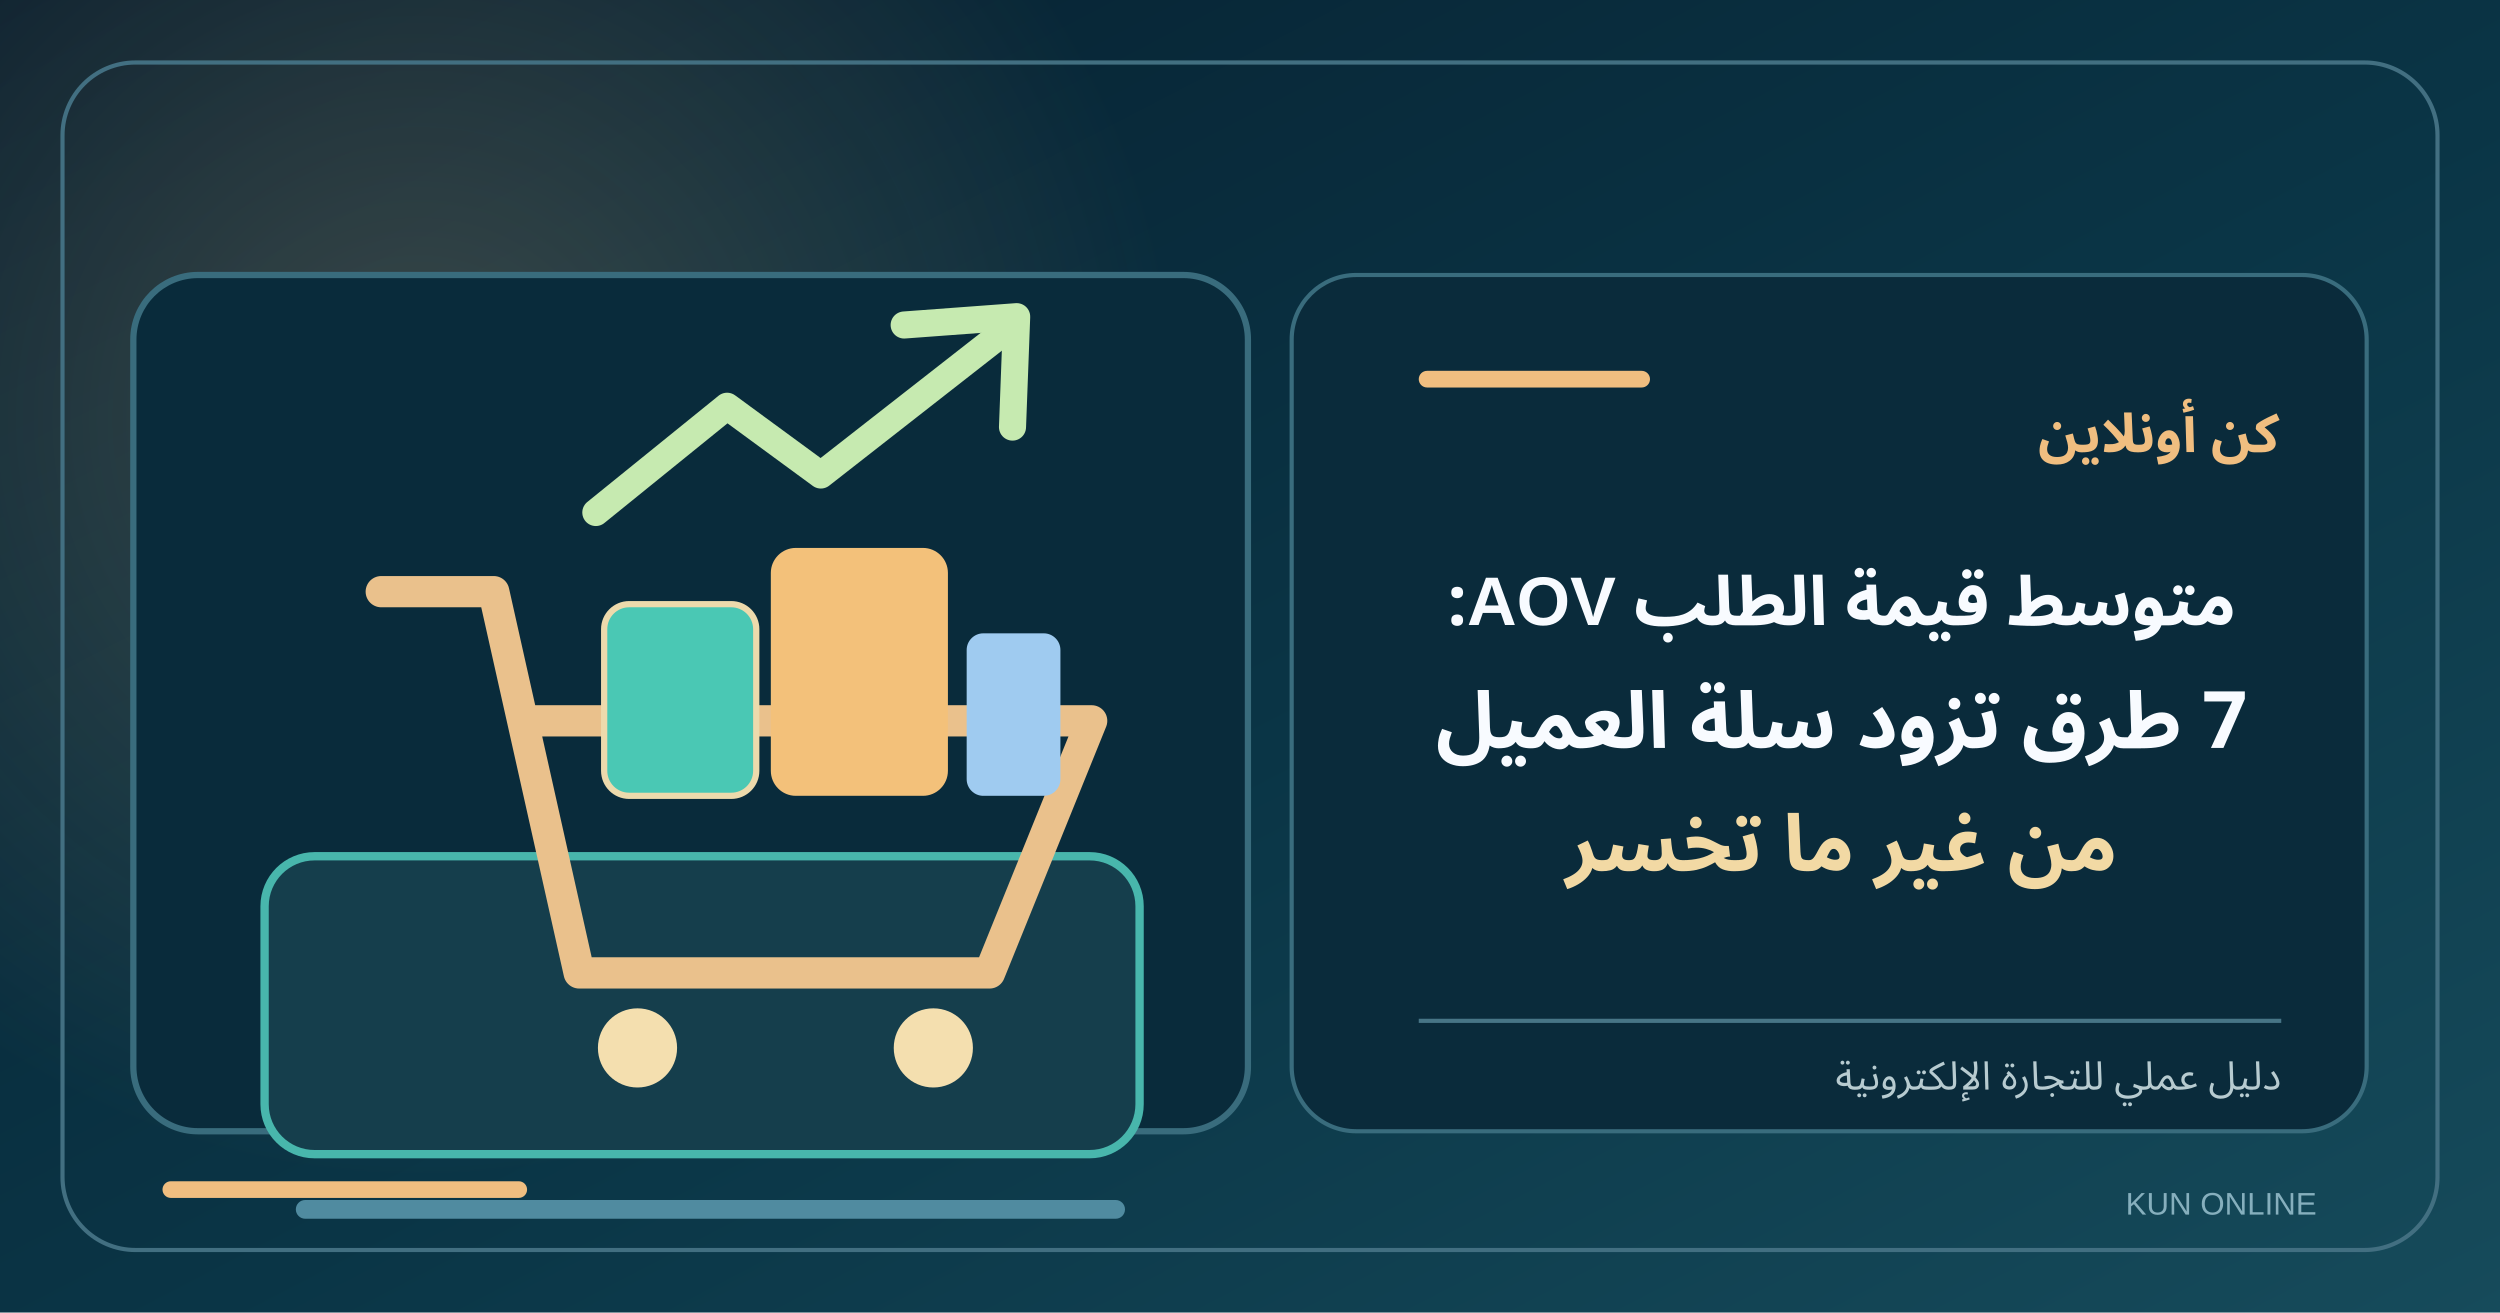
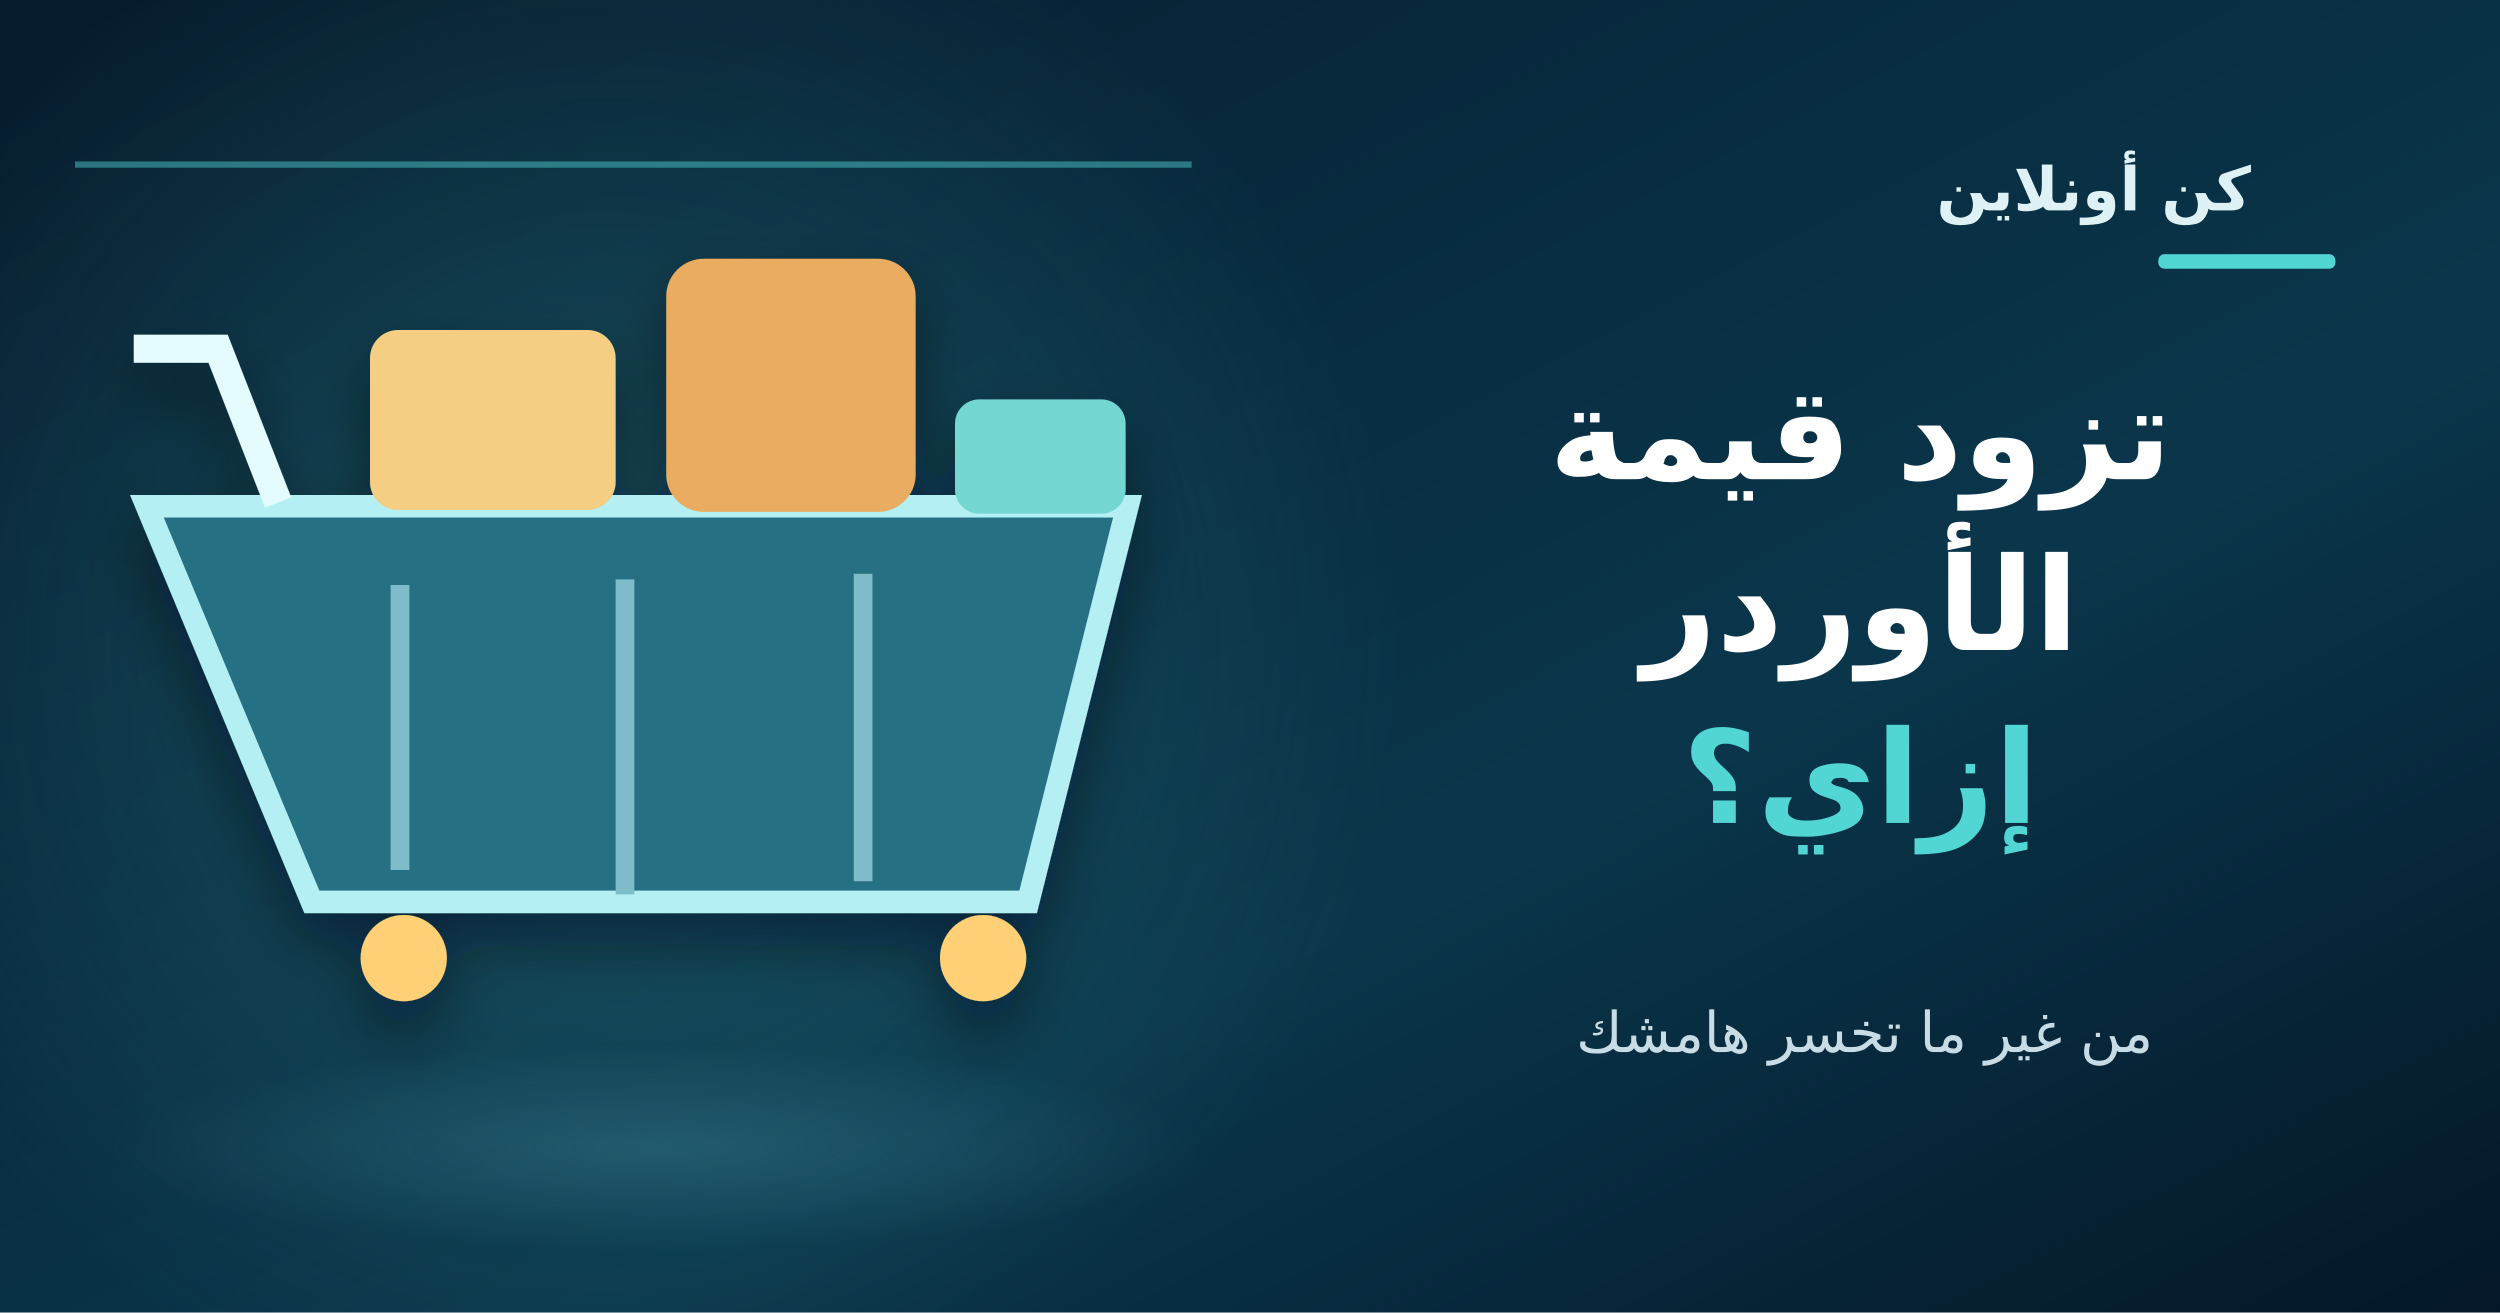
<svg xmlns="http://www.w3.org/2000/svg" width="1200" height="630" viewBox="0 0 1200 630" role="img" aria-labelledby="title desc">
  <defs>
-     <linearGradient id="back" x1="0" y1="0" x2="1" y2="1">
-       <stop stop-color="#071e2e" />
-       <stop offset=".54" stop-color="#0a3546" />
-       <stop offset="1" stop-color="#164b5b" />
+     <linearGradient id="bg" x1="0" y1="0" x2="1" y2="1">
+       <stop stop-color="#061b2d" />
+       <stop offset=".62" stop-color="#0a364b" />
+       <stop offset="1" stop-color="#041728" />
    </linearGradient>
-     <radialGradient id="shine">
-       <stop stop-color="#ffcf8f" stop-opacity=".2" />
-       <stop offset="1" stop-color="#ffcf8f" stop-opacity="0" />
+     <radialGradient id="glow">
+       <stop stop-color="#51d6d3" stop-opacity=".23" />
+       <stop offset="1" stop-color="#51d6d3" stop-opacity="0" />
+     </radialGradient>
+     <linearGradient id="glass" x1="0" y1="0" x2="1" y2="1">
+       <stop stop-color="#2b6675" />
+       <stop offset="1" stop-color="#15384b" />
+     </linearGradient>
+     <filter id="drop" x="-30%" y="-30%" width="170%" height="170%">
+       <feDropShadow dx="0" dy="17" stdDeviation="16" flood-color="#010e19" flood-opacity=".45" />
+     </filter>
+     <clipPath id="artStage">
+       <rect x="15" y="105" width="614" height="440" rx="12" />
+     </clipPath>
+     <radialGradient id="floor">
+       <stop stop-color="#3a798d" stop-opacity=".45" />
+       <stop offset="1" stop-color="#3a798d" stop-opacity="0" />
    </radialGradient>
  </defs>
-   <rect width="1200" height="630" fill="url(#back)" />
-   <circle cx="200" cy="200" r="370" fill="url(#shine)" />
-   <rect x="30" y="30" width="1140" height="570" rx="35" fill="none" stroke="#426f81" stroke-width="2" />
-   <rect x="64" y="132" width="535" height="411" rx="31" fill="#092b3b" stroke="#396c7d" stroke-width="3" />
-   <g id="topic-illustration" transform="translate(91 173)">
-     <rect x="36" y="238" width="420" height="143" rx="24" fill="#153e4c" stroke="#48b6ac" stroke-width="4" />
-     <path d="M92 111H146L187 294H384L433 173H163" fill="none" stroke="#eac18c" stroke-width="15" stroke-linecap="round" stroke-linejoin="round" />
-     <circle cx="215" cy="330" r="19" fill="#f4dfaf" />
-     <circle cx="357" cy="330" r="19" fill="#f4dfaf" />
-     <rect x="199" y="117" width="73" height="92" rx="12" fill="#4ac8b4" stroke="#eddaac" stroke-width="3" />
-     <rect x="279" y="90" width="85" height="119" rx="12" fill="#f3c17a" />
-     <rect x="373" y="131" width="45" height="78" rx="8" fill="#9fcbf0" />
-     <path d="M195 73L258 22L303 55L390 -13" fill="none" stroke="#c6eab0" stroke-width="13" stroke-linecap="round" stroke-linejoin="round" />
-     <path d="M343 -17L397 -21L395 32" fill="none" stroke="#c6eab0" stroke-width="13" stroke-linecap="round" stroke-linejoin="round" />
-     <rect x="51" y="403" width="398" height="9" rx="4.5" fill="#508ba0" />
+   <rect width="1200" height="630" fill="url(#bg)" />
+   <circle cx="290" cy="310" r="381" fill="url(#glow)" />
+   <ellipse cx="315" cy="551" rx="260" ry="50" fill="url(#floor)" />
+   <path d="M36 79H572" stroke="#51d6d3" stroke-width="3" opacity=".46" />
+   <g clip-path="url(#artStage)">
+     <g id="topic-art" filter="url(#drop)" transform="translate(-15 0) scale(.90)">
+       <g>
+         <path d="M95 270H618L565 481H183Z" fill="#286f83" stroke="#b4eff3" stroke-width="12" />
+         <path d="M165 268L133 186H88" stroke="#e5fcff" stroke-width="15" fill="none" />
+         <path d="M230 312V464M350 309V477M477 306V470" stroke="#7dbcc8" stroke-width="10" />
+         <circle cx="232" cy="511" r="23" fill="#ffd075" />
+         <circle cx="541" cy="511" r="23" fill="#ffd075" />
+         <rect x="214" y="176" width="131" height="96" rx="15" fill="#f4ce83" />
+         <rect x="372" y="138" width="133" height="135" rx="20" fill="#eaac60" />
+         <rect x="526" y="213" width="91" height="61" rx="13" fill="#75d7d1" />
+       </g>
+     </g>
  </g>
-   <rect x="620" y="132" width="516" height="411" rx="31" fill="#0a2b3b" stroke="#396c7d" stroke-width="2" />
-   <rect x="681" y="178" width="111" height="8" rx="4" fill="#f0be80" />
-   <text x="1094" y="217" direction="rtl" text-anchor="start" font-family="Cairo,Tajawal,Noto Sans Arabic,Arial,sans-serif" font-size="26" font-weight="700" fill="#f0be80">كن أونلاين</text>
-   <g id="article-title">
-     <text x="884" y="300" text-anchor="middle" direction="rtl" unicode-bidi="plaintext" font-family="Cairo,Tajawal,Noto Sans Arabic,Segoe UI,Arial,sans-serif" font-size="33" font-weight="700" fill="#f8fbff">متوسط قيمة الطلب AOV:</text>
-     <text x="884" y="359" text-anchor="middle" direction="rtl" unicode-bidi="plaintext" font-family="Cairo,Tajawal,Noto Sans Arabic,Segoe UI,Arial,sans-serif" font-size="38" font-weight="700" fill="#f8fbff">7 طرق تزود سلة العميل</text>
-     <text x="884" y="418" text-anchor="middle" direction="rtl" unicode-bidi="plaintext" font-family="Cairo,Tajawal,Noto Sans Arabic,Segoe UI,Arial,sans-serif" font-size="38" font-weight="700" fill="#f2d9a4">من غير ما تخسر</text>
+   <text x="1005" y="101" direction="rtl" text-anchor="middle" font-family="Cairo,Tajawal,Segoe UI,Arial,sans-serif" font-size="29" font-weight="700" fill="#def2f5">كن أونلاين</text>
+   <rect x="1036" y="122" width="85" height="7" rx="3" fill="#51d6d3" />
+   <g id="hook">
+     <text x="893" y="230" direction="rtl" unicode-bidi="plaintext" text-anchor="middle" font-family="Cairo,Tajawal,Segoe UI,Arial,sans-serif" font-size="62" font-weight="900" fill="#ffffff">تزود قيمة</text>
+     <text x="893" y="312" direction="rtl" unicode-bidi="plaintext" text-anchor="middle" font-family="Cairo,Tajawal,Segoe UI,Arial,sans-serif" font-size="62" font-weight="900" fill="#ffffff">الأوردر</text>
+     <text x="893" y="395" direction="rtl" unicode-bidi="plaintext" text-anchor="middle" font-family="Cairo,Tajawal,Segoe UI,Arial,sans-serif" font-size="62" font-weight="900" fill="#51d6d3">إزاي؟</text>
  </g>
-   <path d="M681 490H1095" stroke="#477586" stroke-width="2" />
-   <text x="1095" y="523" direction="rtl" text-anchor="start" font-family="Cairo,Tajawal,Noto Sans Arabic,Arial,sans-serif" font-size="19" fill="#b7cbd0">دليل عملي للتجارة الإلكترونية</text>
-   <rect x="78" y="567" width="175" height="8" rx="4" fill="#f0be80" />
-   <text x="1112" y="583" direction="rtl" text-anchor="start" font-family="Arial,sans-serif" font-size="15" fill="#86afbd">KUN ONLINE</text>
+   <text x="895" y="505" direction="rtl" text-anchor="middle" font-family="Cairo,Tajawal,Segoe UI,Arial,sans-serif" font-size="27" fill="#c8dce5">من غير ما تخسر هامشك</text>
</svg>
